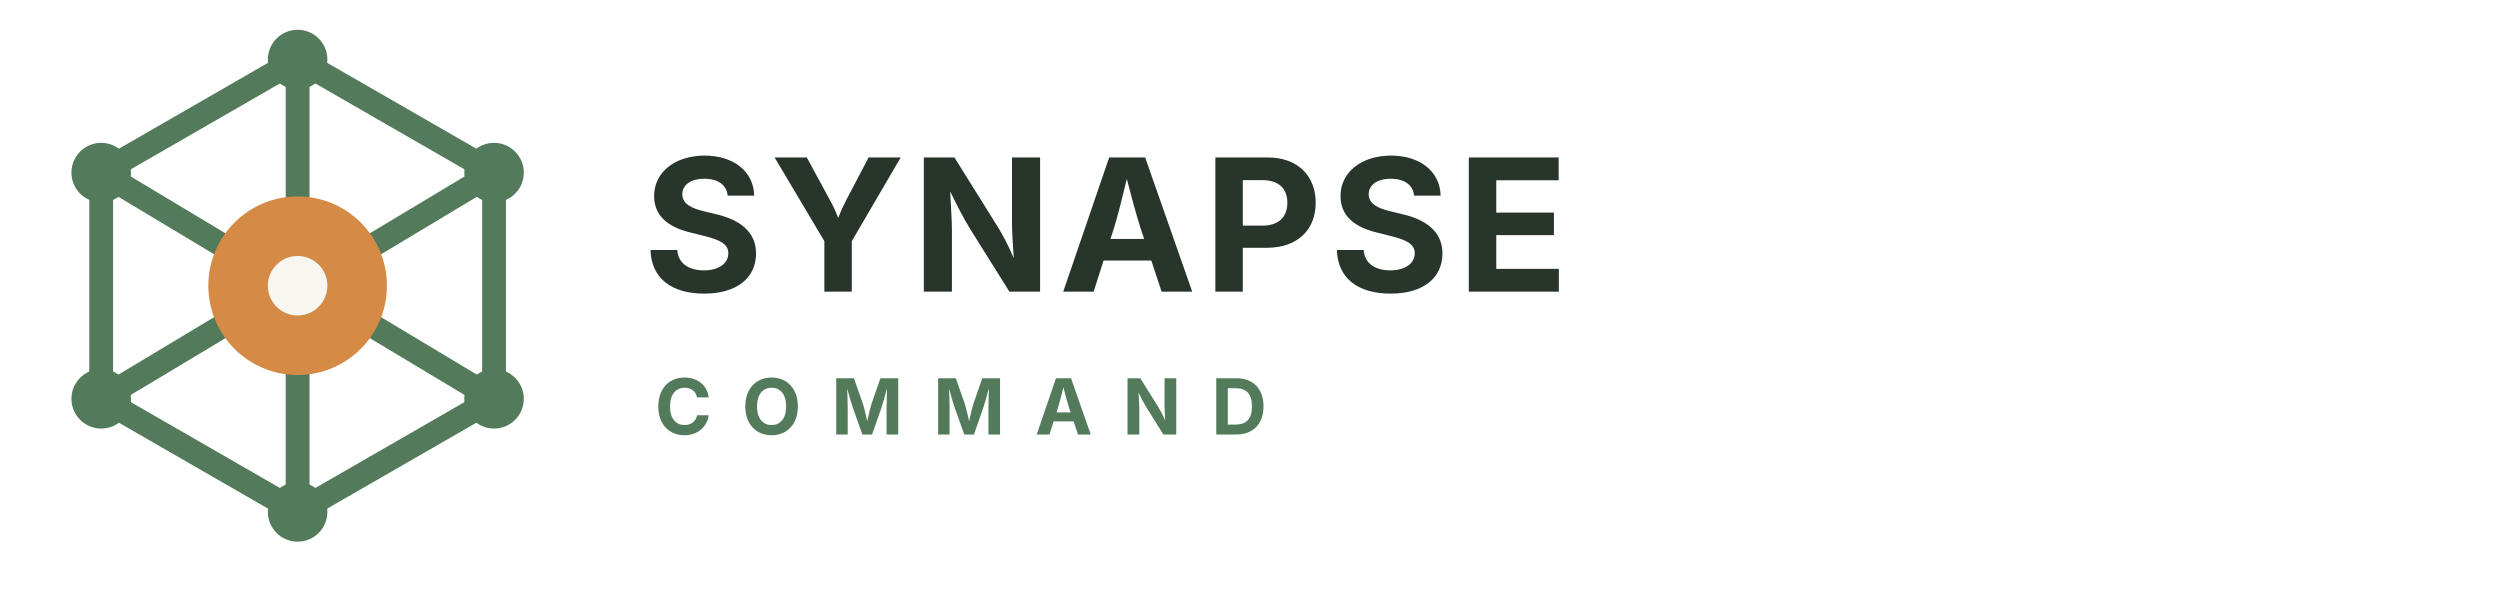
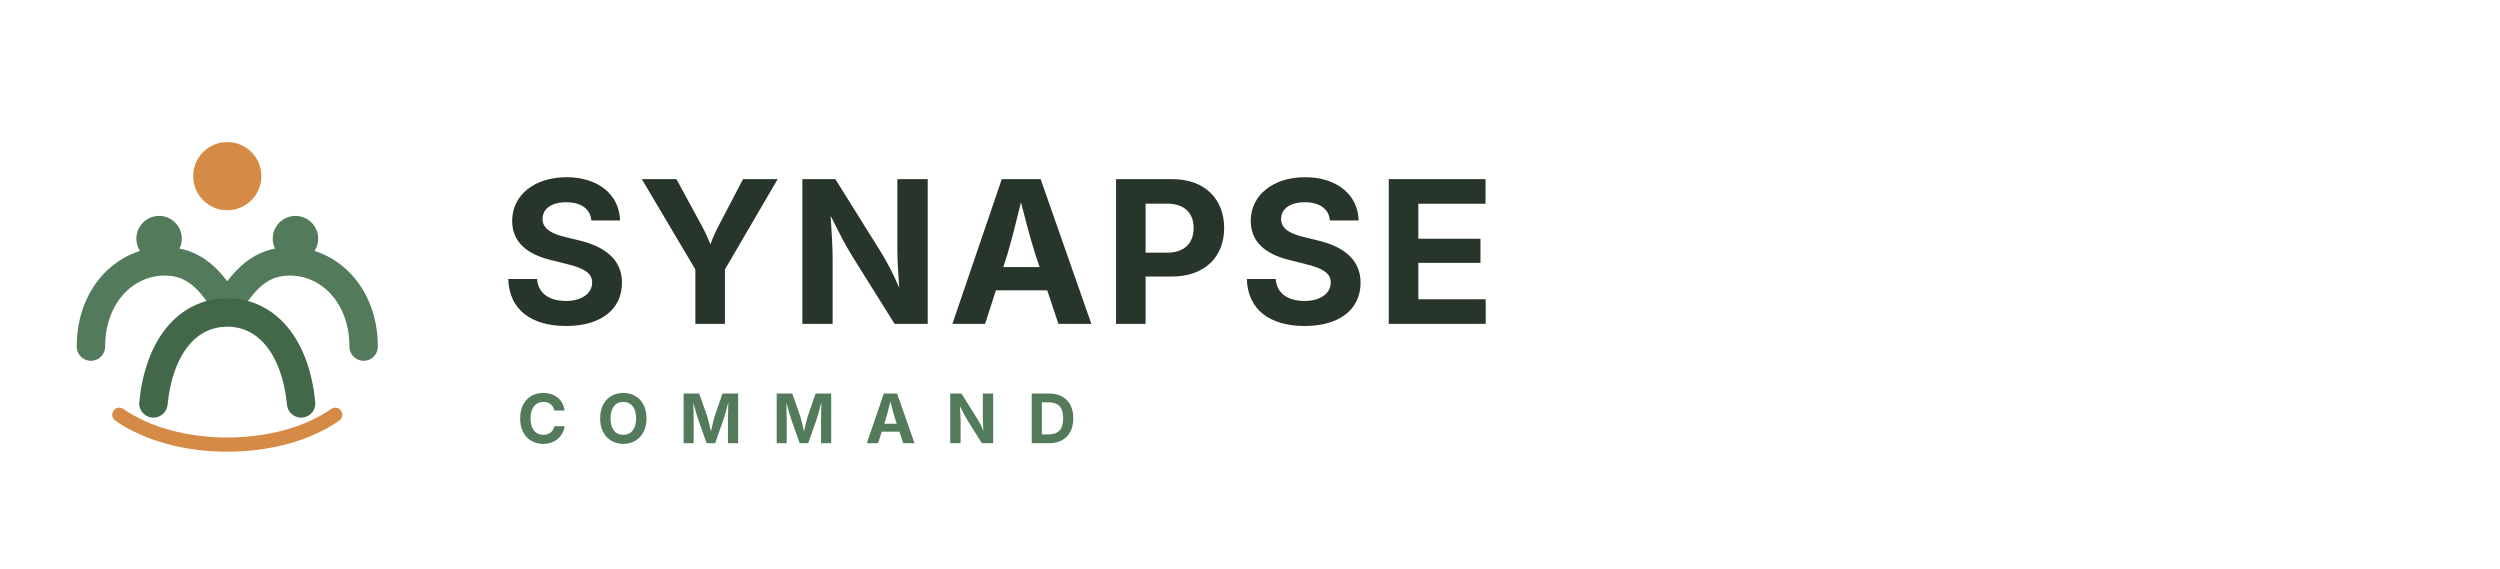
- <svg xmlns="http://www.w3.org/2000/svg" viewBox="0 0 420 100" width="420" height="100">
-   <g transform="translate(8 5)">
-     <path d="M42 5 L75 24 L75 62 L42 81          L9 62 L9 24 Z" fill="none" stroke="#537B5B" stroke-width="4" stroke-linejoin="round" />
-     <g stroke="#537B5B" stroke-width="4" stroke-linecap="round">
-       <path d="M42 5 V30" />
-       <path d="M75 24 L55 36" />
-       <path d="M75 62 L55 50" />
-       <path d="M42 81 V56" />
-       <path d="M9 62 L29 50" />
-       <path d="M9 24 L29 36" />
-     </g>
-     <circle cx="42" cy="43" r="15" fill="#D58A45" />
-     <g fill="#537B5B">
-       <circle cx="42" cy="5" r="5" />
-       <circle cx="75" cy="24" r="5" />
-       <circle cx="75" cy="62" r="5" />
-       <circle cx="42" cy="81" r="5" />
-       <circle cx="9" cy="62" r="5" />
-       <circle cx="9" cy="24" r="5" />
-     </g>
-     <circle cx="42" cy="43" r="5" fill="#F7F6F0" />
+ <svg xmlns="http://www.w3.org/2000/svg" viewBox="0 0 440 100" width="440" height="100">
+   <g transform="translate(8 18)">
+     <path d="M8 43          C8 34 14 28 21 28          C26 28 29 31 32 36" fill="none" stroke="#537B5B" stroke-width="5" stroke-linecap="round" />
+     <path d="M56 43          C56 34 50 28 43 28          C38 28 35 31 32 36" fill="none" stroke="#537B5B" stroke-width="5" stroke-linecap="round" />
+     <circle cx="32" cy="13" r="6" fill="#D58A45" />
+     <path d="M19 53          C20 43 25 37 32 37          C39 37 44 43 45 53" fill="none" stroke="#426749" stroke-width="5" stroke-linecap="round" />
+     <circle cx="20" cy="24" r="4" fill="#537B5B" />
+     <circle cx="44" cy="24" r="4" fill="#537B5B" />
+     <path d="M13 55 C23 62 41 62 51 55" fill="none" stroke="#D58A45" stroke-width="2.5" stroke-linecap="round" />
  </g>
  <g font-family="Inter, Manrope, sans-serif">
-     <text x="108" y="49" font-size="31" font-weight="750" letter-spacing="1.1" fill="#27352A">SYNAPSE</text>
-     <text x="110" y="73" font-size="13" font-weight="650" letter-spacing="5" fill="#537B5B">COMMAND</text>
+     <text x="88" y="57" font-size="35" font-weight="750" letter-spacing="1.2" fill="#27352A">SYNAPSE</text>
+     <text x="91" y="78" font-size="12" font-weight="650" letter-spacing="5.2" fill="#537B5B">COMMAND</text>
  </g>
</svg>
